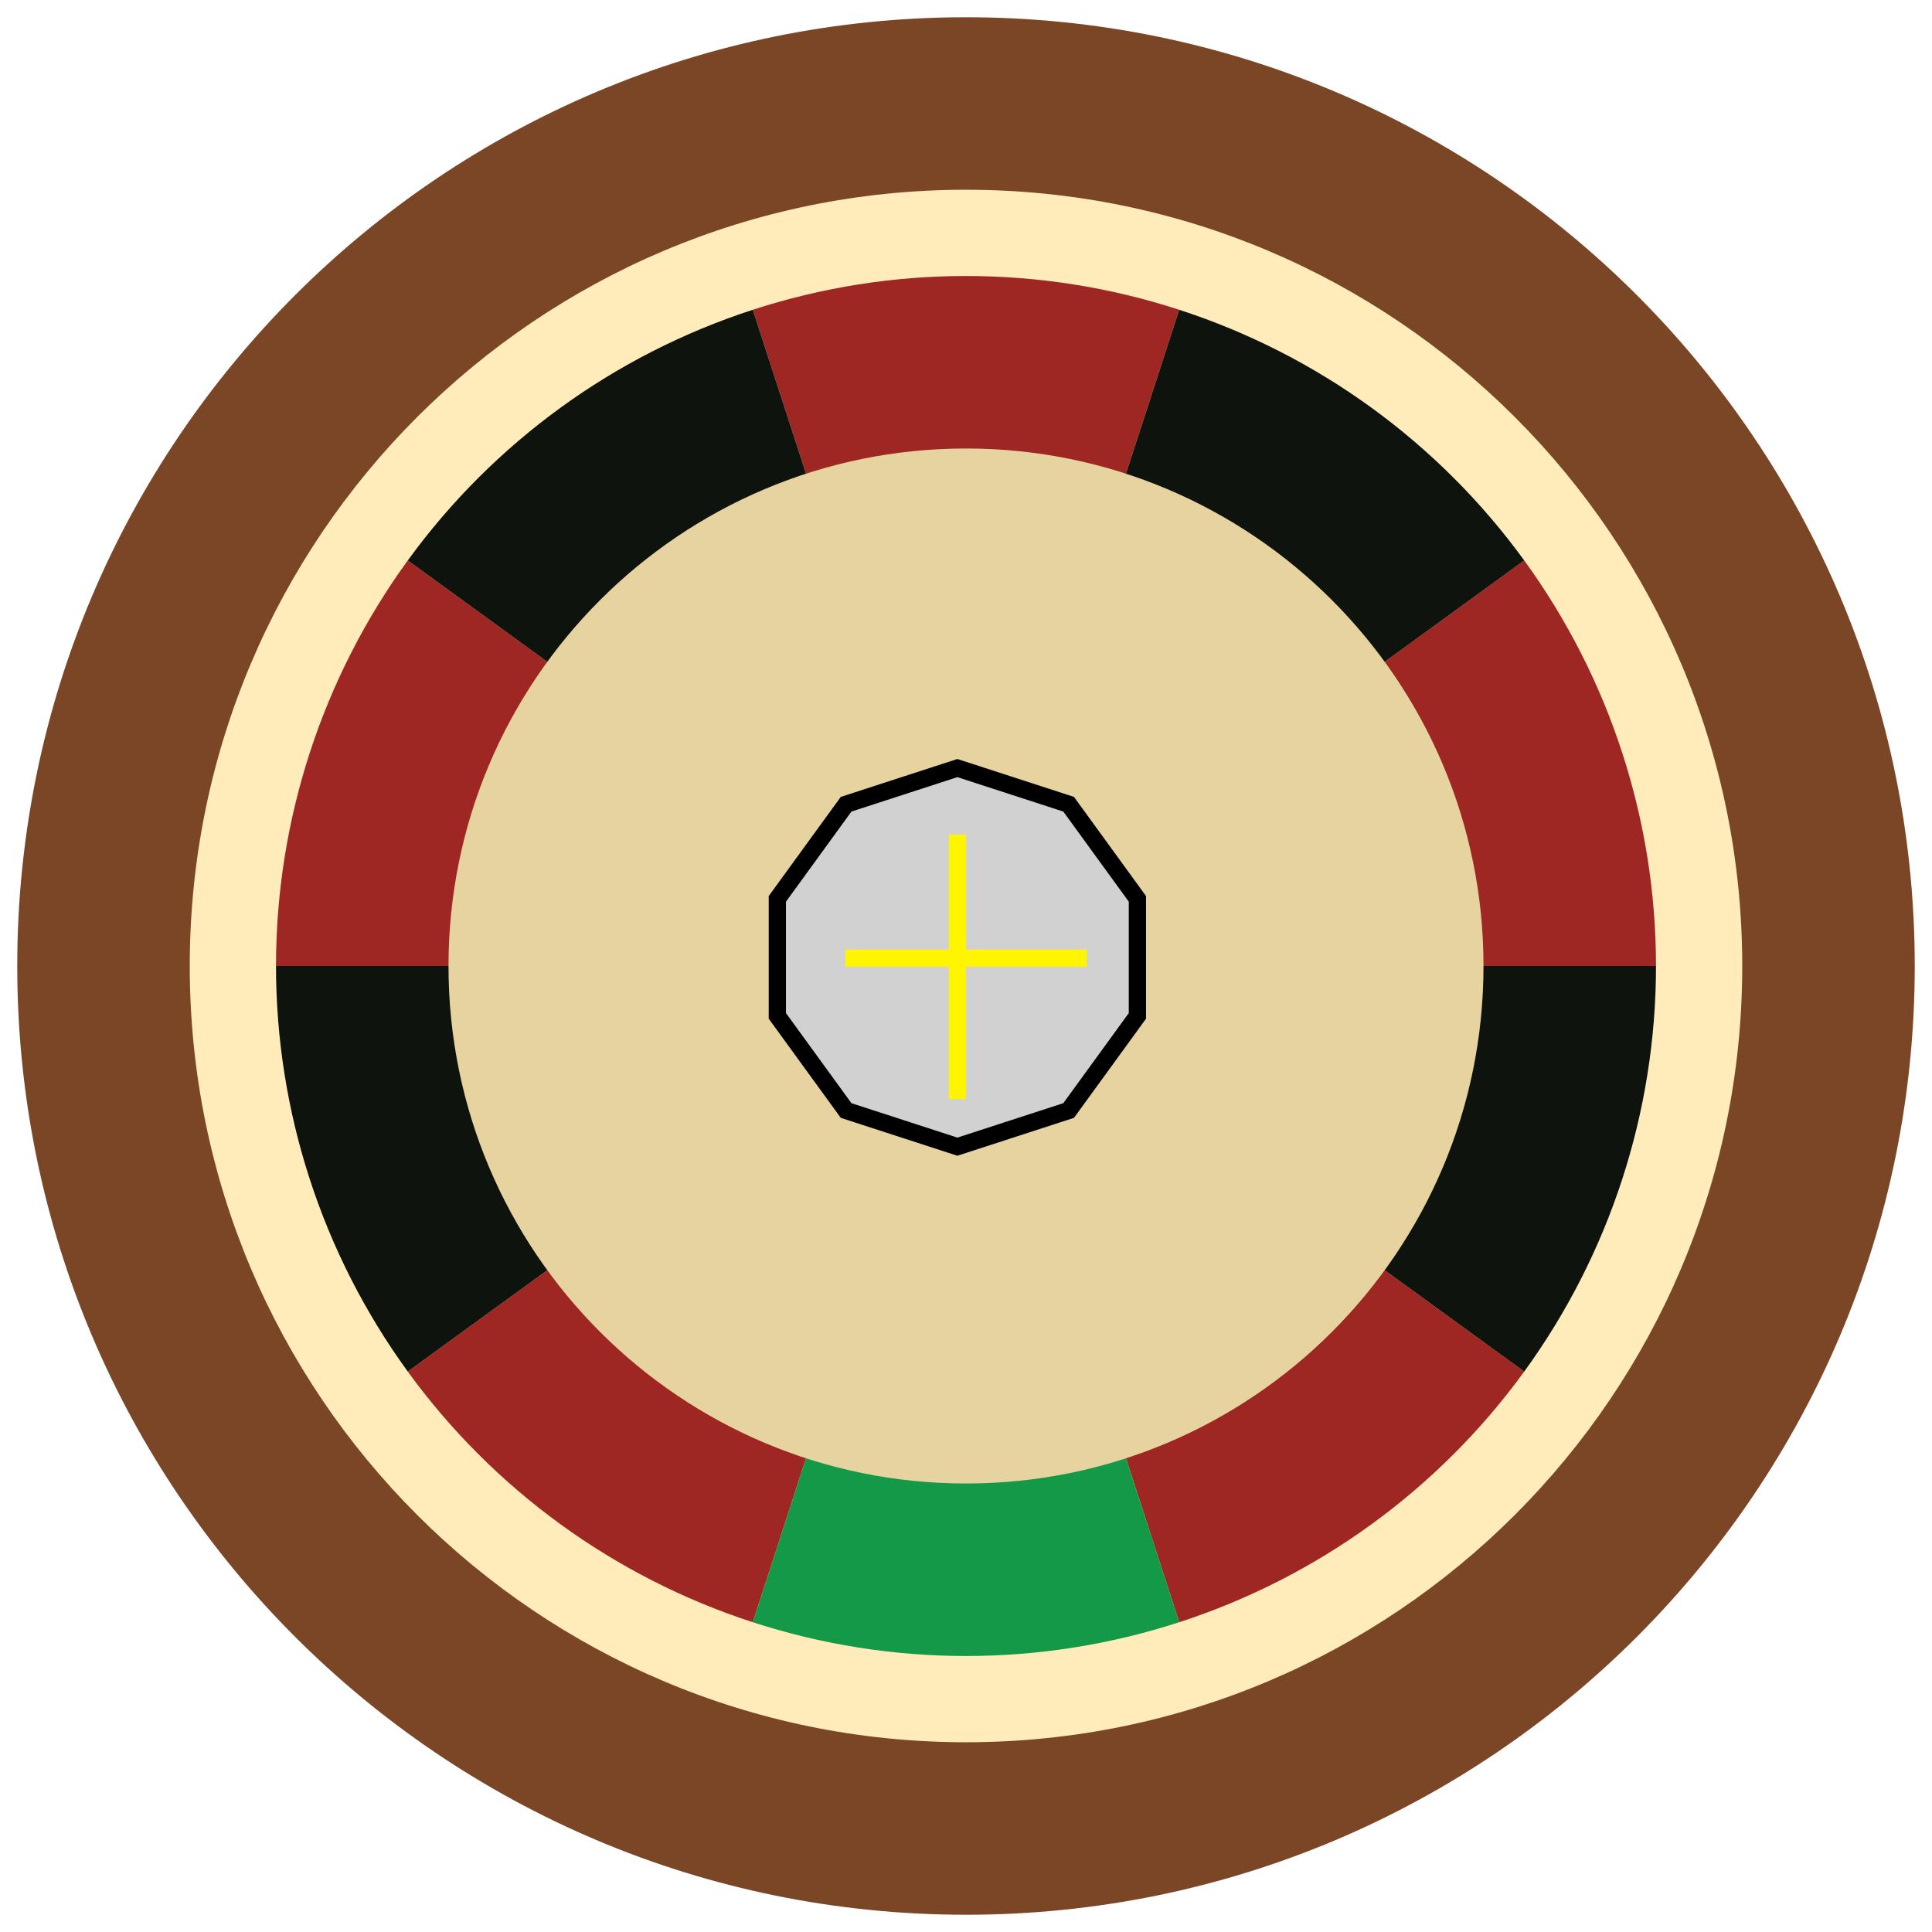
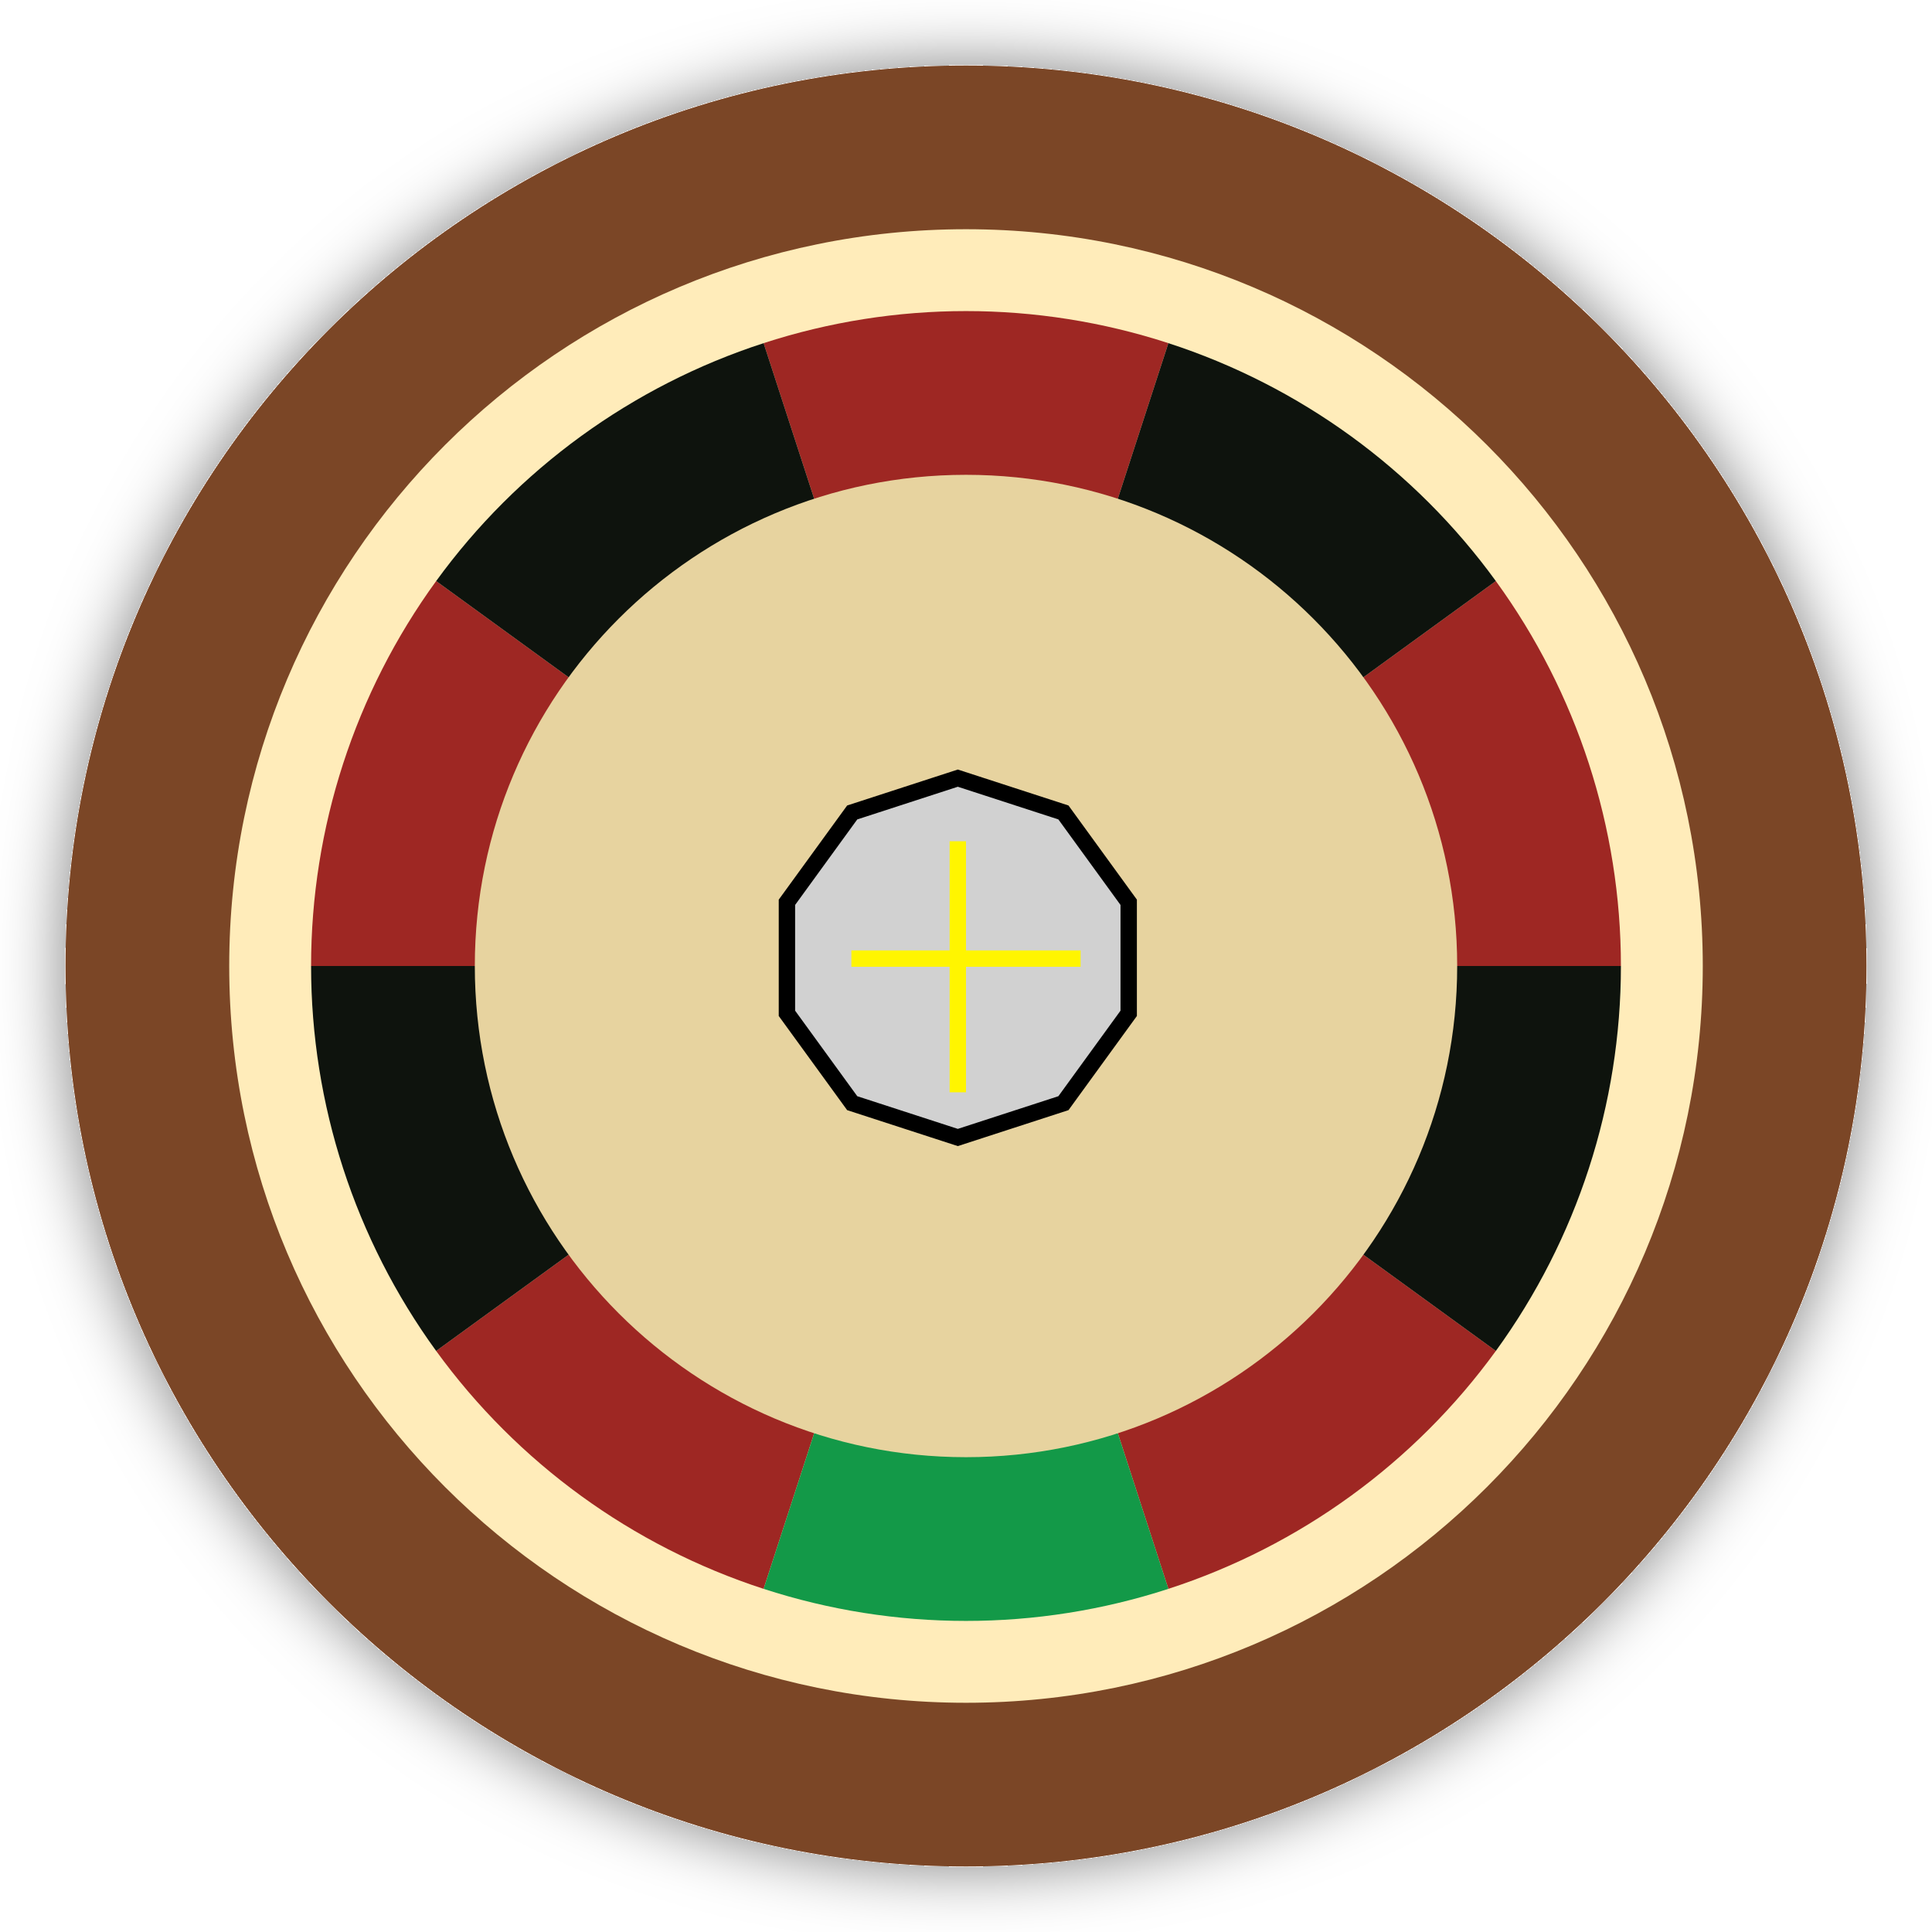
- <svg xmlns="http://www.w3.org/2000/svg" viewBox="0 0 112 112" fill="none">
-   <g id="ANIMATIONLOADING">
-     <circle id="Ellipse 1" cx="56" cy="56" r="55" fill="#7B4626" />
-     <circle id="Ellipse 13" cx="56" cy="56" r="45" fill="#FFECBA" />
+ <svg xmlns="http://www.w3.org/2000/svg" width="118" height="118" viewBox="0 0 118 118" fill="none">
+   <g id="ANIMATIONLOADING" filter="url(#filter0_d)">
+     <circle id="Ellipse 1" cx="59" cy="59" r="55" fill="#7B4626" />
+     <circle id="Ellipse 13" cx="59" cy="59" r="45" fill="#FFECBA" />
    <g id="SPOTS">
-       <path id="Ellipse 2" d="M96 56C96 47.553 93.326 39.322 88.361 32.489L56 56H96Z" fill="#9E2723" />
-       <path id="Ellipse 5" d="M68.361 17.958C60.327 15.347 51.673 15.347 43.639 17.958L56 56L68.361 17.958Z" fill="#9E2723" />
-       <path id="Ellipse 6" d="M23.639 32.489C18.674 39.322 16 47.553 16 56L56 56L23.639 32.489Z" fill="#9E2723" />
-       <path id="Ellipse 7" d="M23.639 79.511C28.604 86.345 35.606 91.432 43.639 94.042L56 56L23.639 79.511Z" fill="#9E2723" />
-       <path id="Ellipse 8" d="M68.361 94.042C76.394 91.432 83.396 86.345 88.361 79.511L56 56L68.361 94.042Z" fill="#9E2723" />
-       <path id="Ellipse 4" d="M88.361 32.489C83.396 25.655 76.394 20.568 68.361 17.958L56 56L88.361 32.489Z" fill="#0E130D" />
-       <path id="Ellipse 9" d="M43.639 17.958C35.606 20.568 28.604 25.655 23.639 32.489L56 56L43.639 17.958Z" fill="#0E130D" />
-       <path id="Ellipse 10" d="M16 56C16 64.447 18.674 72.677 23.639 79.511L56 56H16Z" fill="#0E130D" />
-       <path id="Ellipse 11" d="M43.639 94.042C51.673 96.653 60.327 96.653 68.361 94.042L56 56L43.639 94.042Z" fill="#139948" />
-       <path id="Ellipse 12" d="M88.361 79.511C93.326 72.677 96 64.447 96 56L56 56L88.361 79.511Z" fill="#0E130D" />
+       <path id="Ellipse 2" d="M99 59C99 50.553 96.326 42.322 91.361 35.489L59 59H99Z" fill="#9E2723" />
+       <path id="Ellipse 5" d="M71.361 20.958C63.327 18.347 54.673 18.347 46.639 20.958L59 59L71.361 20.958Z" fill="#9E2723" />
+       <path id="Ellipse 6" d="M26.639 35.489C21.674 42.322 19 50.553 19 59L59 59L26.639 35.489Z" fill="#9E2723" />
+       <path id="Ellipse 7" d="M26.639 82.511C31.604 89.345 38.606 94.432 46.639 97.042L59 59L26.639 82.511Z" fill="#9E2723" />
+       <path id="Ellipse 8" d="M71.361 97.042C79.394 94.432 86.396 89.345 91.361 82.511L59 59L71.361 97.042Z" fill="#9E2723" />
+       <path id="Ellipse 4" d="M91.361 35.489C86.396 28.655 79.394 23.568 71.361 20.958L59 59L91.361 35.489Z" fill="#0E130D" />
+       <path id="Ellipse 9" d="M46.639 20.958C38.606 23.568 31.604 28.655 26.639 35.489L59 59L46.639 20.958Z" fill="#0E130D" />
+       <path id="Ellipse 10" d="M19 59C19 67.447 21.674 75.677 26.639 82.511L59 59H19Z" fill="#0E130D" />
+       <path id="Ellipse 11" d="M46.639 97.042C54.673 99.653 63.327 99.653 71.361 97.042L59 59L46.639 97.042Z" fill="#139948" />
+       <path id="Ellipse 12" d="M91.361 82.511C96.326 75.677 99 67.447 99 59L59 59L91.361 82.511Z" fill="#0E130D" />
    </g>
-     <circle id="Ellipse 3" cx="56" cy="56" r="30" fill="#E7D39F" />
+     <circle id="Ellipse 3" cx="59" cy="59" r="30" fill="#E7D39F" />
    <g id="CENTRAL">
-       <path id="Polygon 1" d="M49.05 46.622L55.5 44.526L61.95 46.622L65.937 52.109V58.891L61.95 64.378L55.5 66.474L49.05 64.378L45.063 58.891V52.109L49.05 46.622Z" fill="#D1D1D1" stroke="black" />
-       <line id="Line 1" x1="55.5" y1="48.381" x2="55.5" y2="63.714" stroke="#FFF500" />
-       <line id="Line 2" x1="49" y1="55.548" x2="63" y2="55.548" stroke="#FFF500" />
+       <path id="Polygon 1" d="M52.05 49.622L58.5 47.526L64.951 49.622L68.937 55.109V61.891L64.951 67.378L58.5 69.474L52.05 67.378L48.063 61.891V55.109L52.05 49.622Z" fill="#D1D1D1" stroke="black" />
+       <line id="Line 1" x1="58.5" y1="51.381" x2="58.5" y2="66.714" stroke="#FFF500" />
+       <line id="Line 2" x1="52" y1="58.548" x2="66" y2="58.548" stroke="#FFF500" />
    </g>
  </g>
+   <defs>
+     <filter id="filter0_d" x="0" y="0" width="118" height="118" filterUnits="userSpaceOnUse" color-interpolation-filters="sRGB">
+       <feFlood flood-opacity="0" result="BackgroundImageFix" />
+       <feColorMatrix in="SourceAlpha" type="matrix" values="0 0 0 0 0 0 0 0 0 0 0 0 0 0 0 0 0 0 127 0" result="hardAlpha" />
+       <feOffset />
+       <feGaussianBlur stdDeviation="2" />
+       <feComposite in2="hardAlpha" operator="out" />
+       <feColorMatrix type="matrix" values="0 0 0 0 0 0 0 0 0 0 0 0 0 0 0 0 0 0 0.5 0" />
+       <feBlend mode="normal" in2="BackgroundImageFix" result="effect1_dropShadow" />
+       <feBlend mode="normal" in="SourceGraphic" in2="effect1_dropShadow" result="shape" />
+     </filter>
+   </defs>
</svg>
